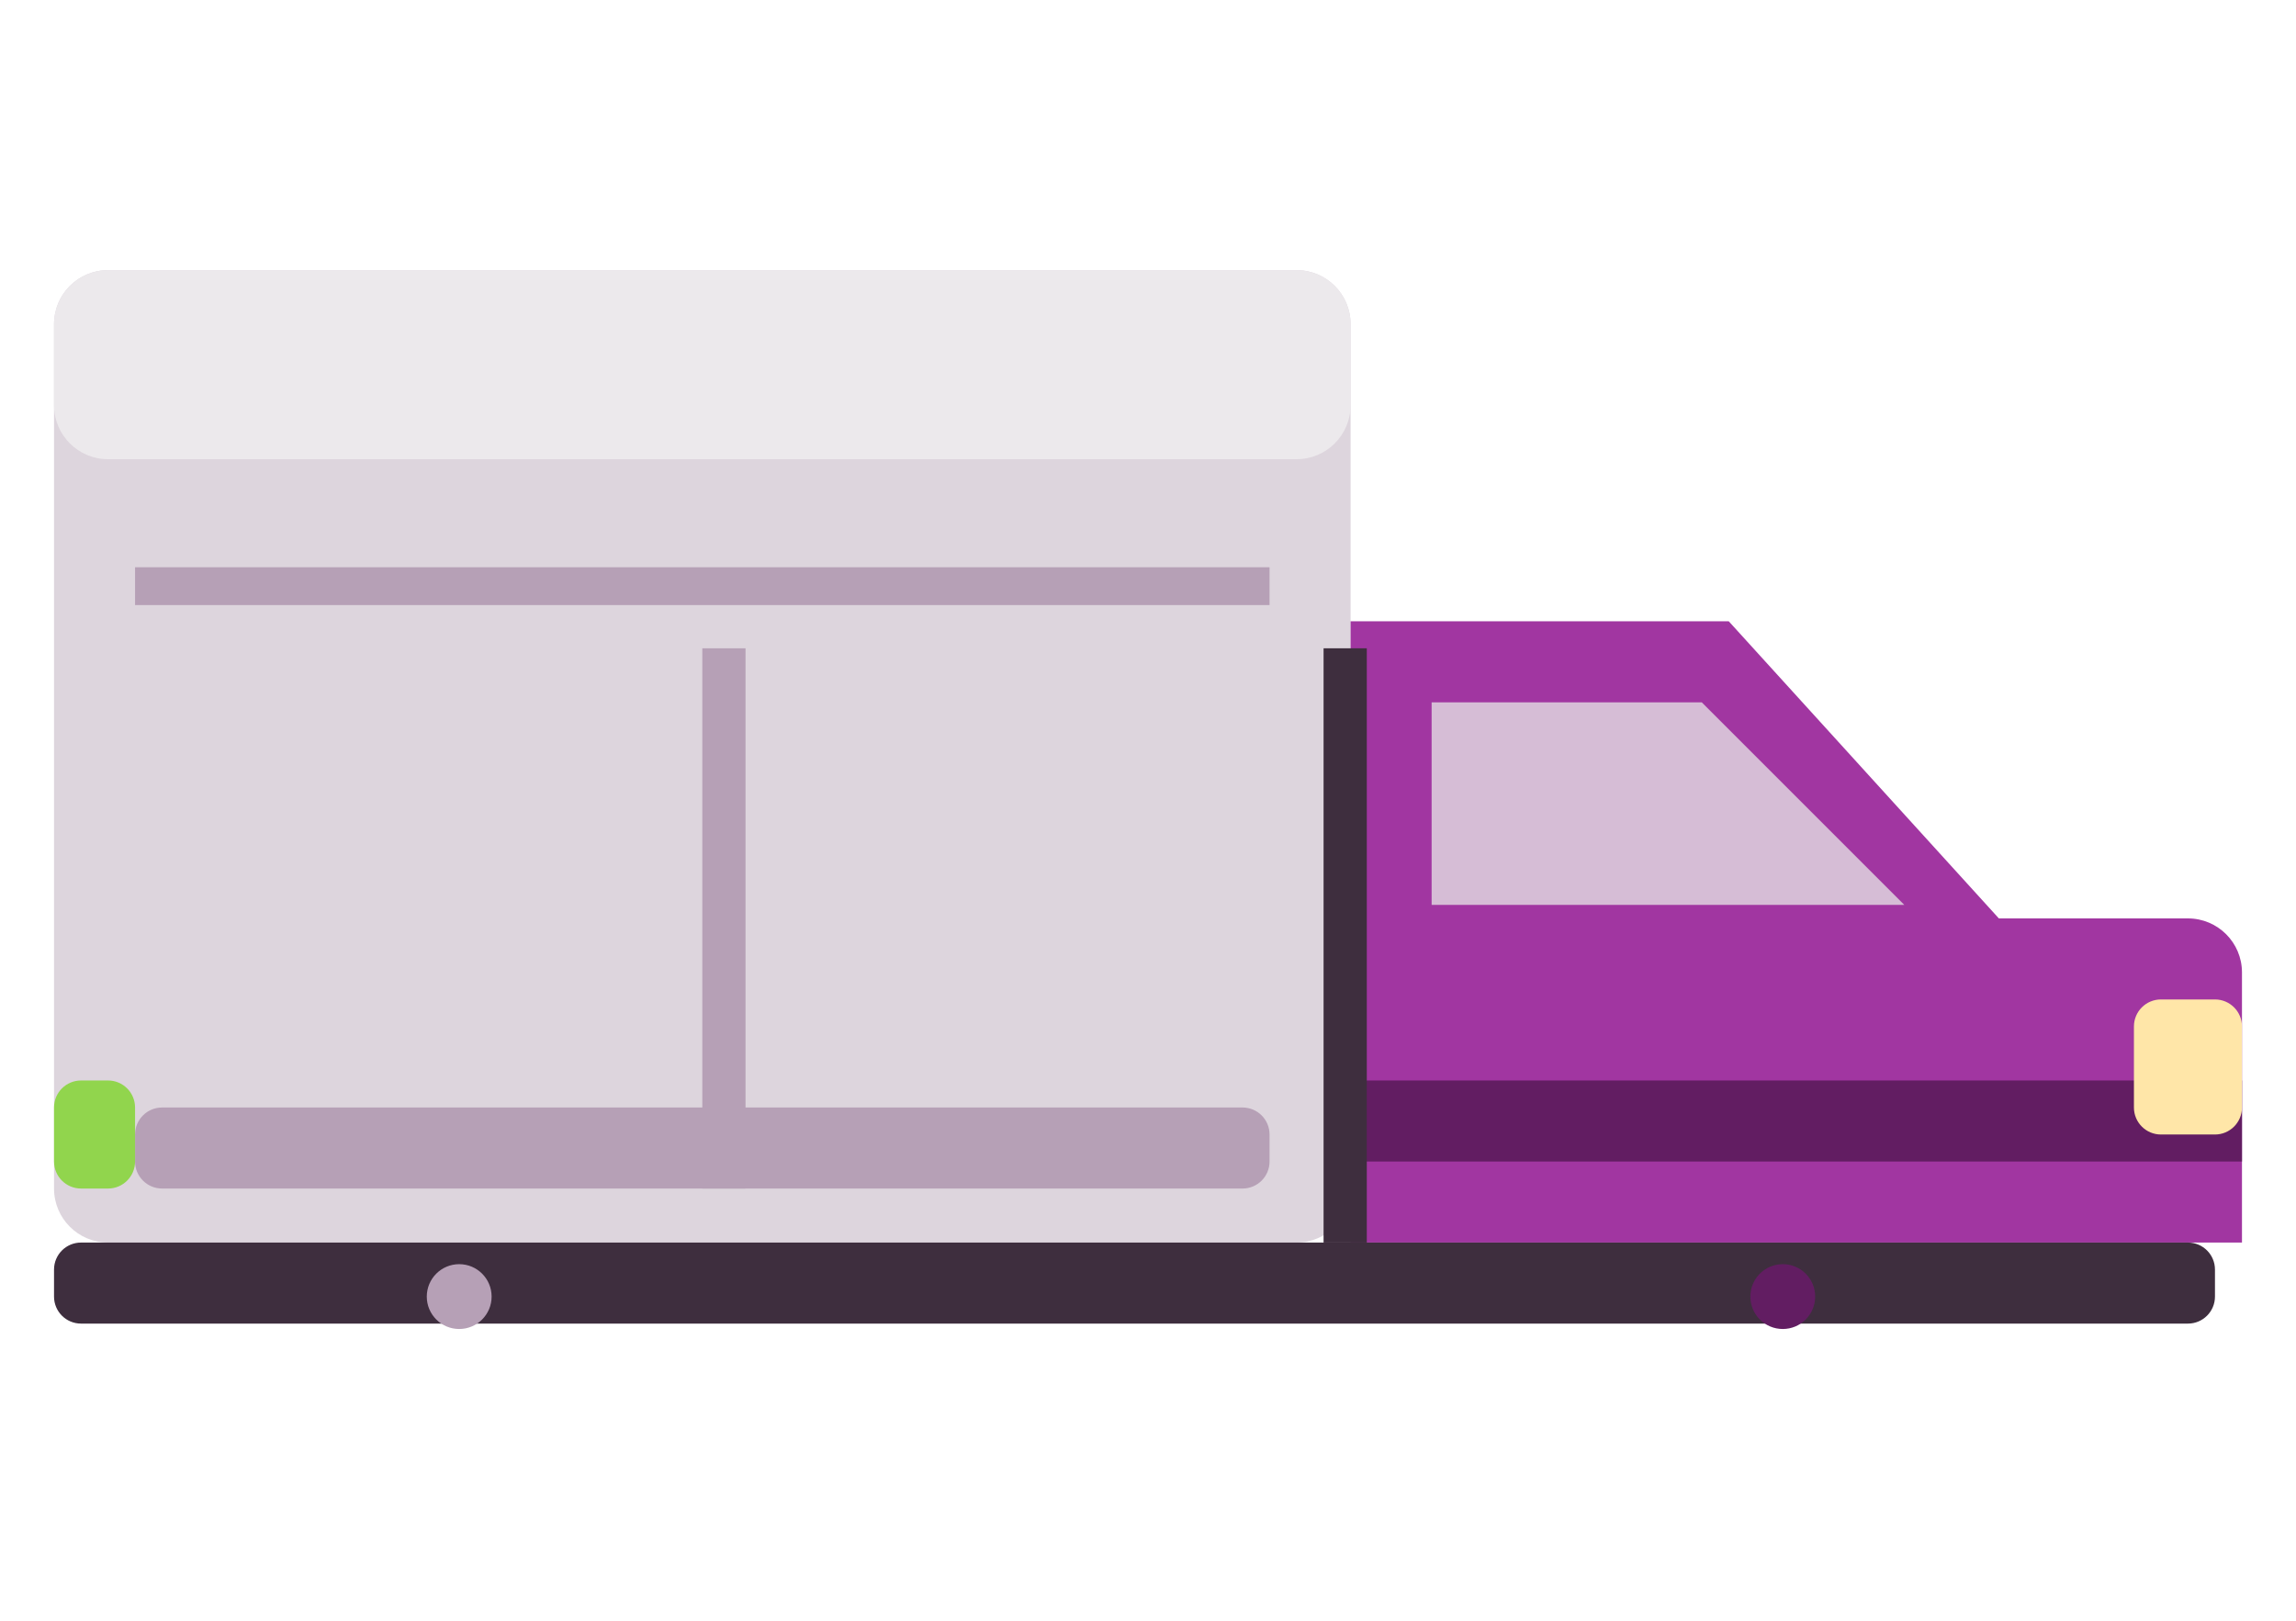
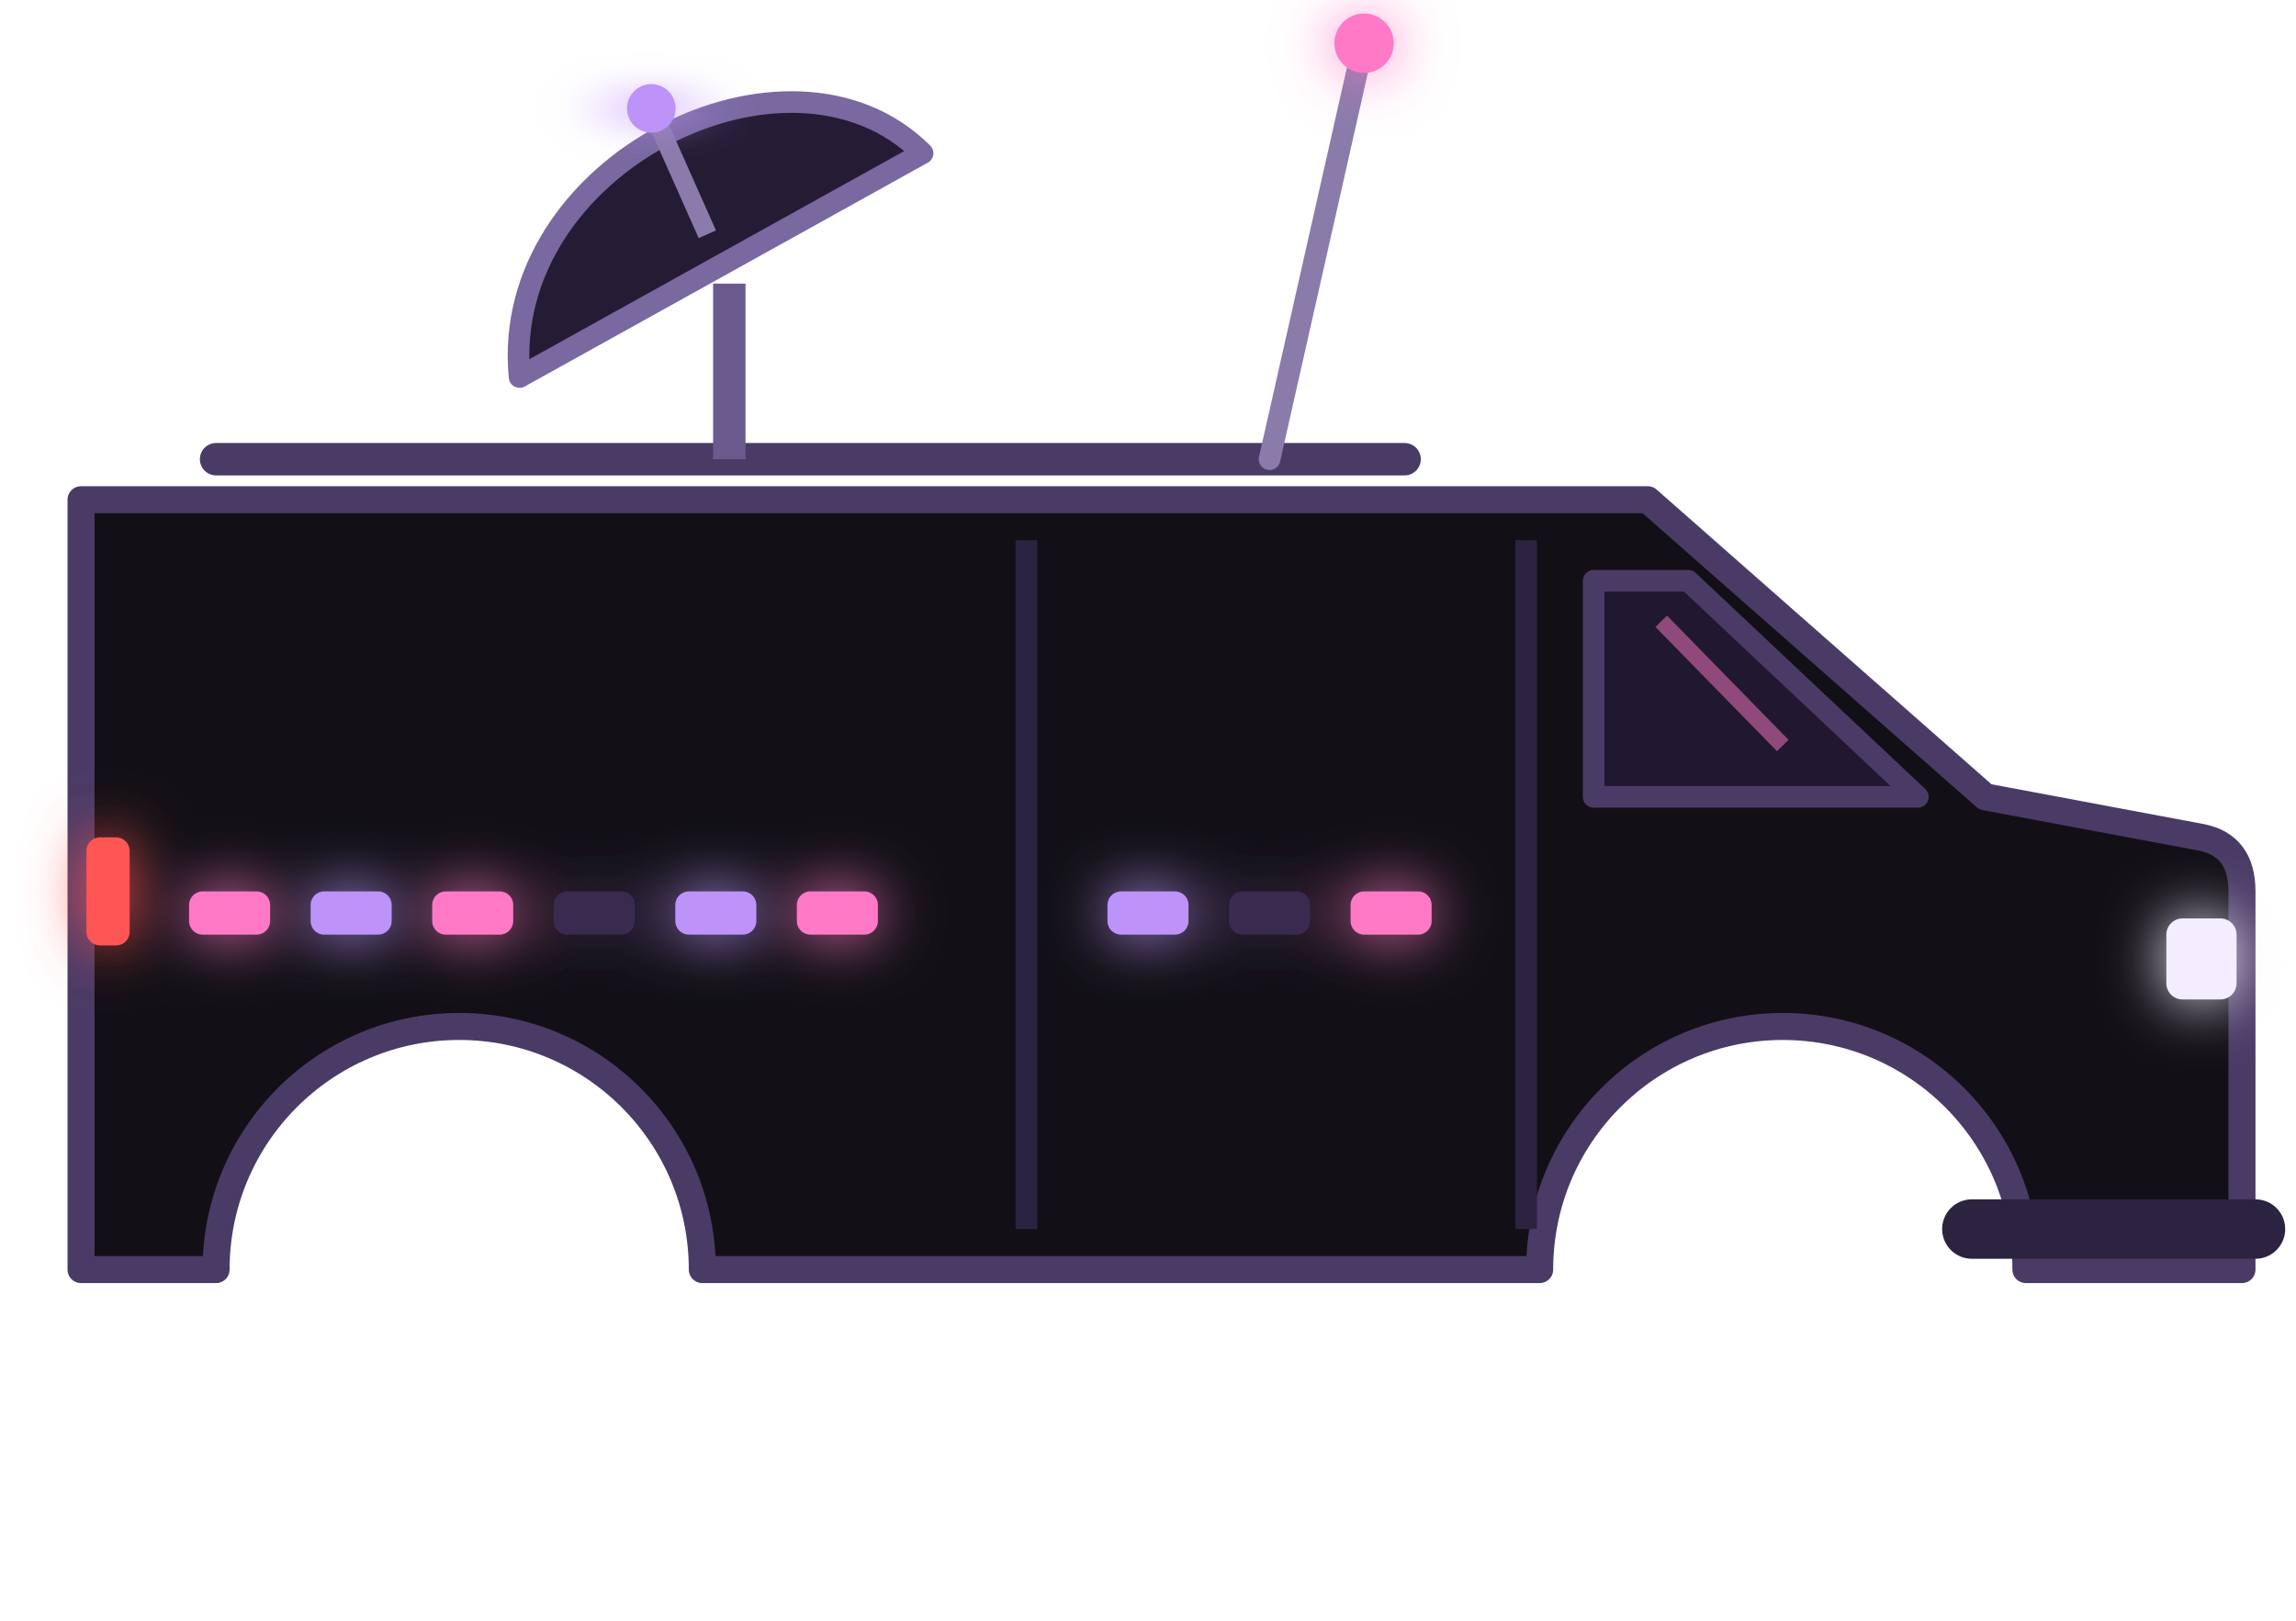
- <svg xmlns="http://www.w3.org/2000/svg" width="85" height="60" viewBox="0 0 85 60" role="img" aria-label="Delivery truck">
-   <rect x="2" y="10" width="48" height="36" rx="2" fill="#ddd5dd" />
-   <rect x="2" y="10" width="48" height="7" rx="2" fill="#ece9ec" />
-   <rect x="5" y="21" width="42" height="1.4" fill="#b6a0b6" />
-   <rect x="26" y="24" width="1.6" height="20" fill="#b6a0b6" />
-   <rect x="5" y="41" width="42" height="3" rx="1" fill="#b6a0b6" />
-   <path d="M50 23 h14 l10 11 h7 a2 2 0 0 1 2 2 v10 H50 Z" fill="#a136a1" />
-   <path d="M53 26 h10 l7.5 7.5 H53 Z" fill="#d6bdd6" />
-   <rect x="50" y="40" width="33" height="3" fill="#621d62" />
-   <rect x="49" y="24" width="1.6" height="22" fill="#3e2e3e" />
-   <rect x="2" y="46" width="80" height="3" rx="1" fill="#3e2e3e" />
-   <rect x="79" y="37" width="4" height="5" rx="1" fill="#ffe6a8" />
-   <rect x="2" y="40" width="3" height="4" rx="1" fill="#91d54d" />
-   <circle cx="17" cy="48" r="1.2" fill="#b6a0b6" />
-   <circle cx="66" cy="48" r="1.2" fill="#621d62" />
+ <svg xmlns="http://www.w3.org/2000/svg" width="85" height="60" viewBox="0 0 85 60" role="img" aria-label="Surveillance van">
+   <defs>
+     <filter id="lit" x="-50%" y="-200%" width="200%" height="500%">
+       <feGaussianBlur stdDeviation="1.1" result="b" />
+       <feMerge>
+         <feMergeNode in="b" />
+         <feMergeNode in="SourceGraphic" />
+       </feMerge>
+     </filter>
+   </defs>
+   <path d="M3 18.5 L61 18.5 L73.5 29.5 L81.5 31 Q83 31.3 83 33 L83 47 L75 47 A9 9 0 0 0 57 47 L26 47 A9 9 0 0 0 8 47 L3 47 Z" fill="#121016" stroke="#4a3b66" stroke-width="1" stroke-linejoin="round" />
+   <path d="M59 21.5 L62.5 21.5 L71 29.5 L59 29.5 Z" fill="#1f1830" stroke="#4a3b66" stroke-width="0.8" stroke-linejoin="round" />
+   <path d="M61.5 23 L66 27.6" stroke="#ff79c6" stroke-width="0.6" opacity="0.5" />
+   <path d="M56.5 20 L56.5 45.5 M38 20 L38 45.5" stroke="#2c2340" stroke-width="0.8" />
+   <path d="M73 45.5 L83.5 45.5" stroke="#2c2340" stroke-width="2.2" stroke-linecap="round" />
+   <path d="M8 17 L52 17" stroke="#4a3b66" stroke-width="1.2" stroke-linecap="round" />
+   <path d="M27 17 L27 10.5" stroke="#6b5a8e" stroke-width="1.2" />
+   <g transform="rotate(-24 27 10.5)">
+     <path d="M18.5 10.5 C 21 3, 33 2.5, 35.5 9 Z" fill="#241c35" stroke="#7a68a0" stroke-width="0.8" stroke-linejoin="round" />
+     <path d="M27 8.5 L27 3.6" stroke="#8a7bab" stroke-width="0.7" />
+     <circle cx="27" cy="3.4" r="0.9" fill="#bd93f9" filter="url(#lit)" />
+   </g>
+   <path d="M47 17 L50.5 1.5" stroke="#8a7bab" stroke-width="0.8" stroke-linecap="round" />
+   <g filter="url(#lit)">
+     <circle cx="50.5" cy="1.6" r="1.1" fill="#ff79c6" />
+     <rect x="7" y="33" width="3" height="1.6" rx="0.5" fill="#ff79c6" />
+     <rect x="11.5" y="33" width="3" height="1.6" rx="0.5" fill="#bd93f9" />
+     <rect x="16" y="33" width="3" height="1.6" rx="0.5" fill="#ff79c6" />
+     <rect x="20.5" y="33" width="3" height="1.6" rx="0.5" fill="#3a2c50" />
+     <rect x="25" y="33" width="3" height="1.6" rx="0.5" fill="#bd93f9" />
+     <rect x="29.5" y="33" width="3" height="1.6" rx="0.5" fill="#ff79c6" />
+     <rect x="41" y="33" width="3" height="1.6" rx="0.5" fill="#bd93f9" />
+     <rect x="45.5" y="33" width="3" height="1.6" rx="0.5" fill="#3a2c50" />
+     <rect x="50" y="33" width="3" height="1.6" rx="0.5" fill="#ff79c6" />
+     <rect x="80.2" y="34" width="2.6" height="3" rx="0.6" fill="#f4ecff" />
+     <rect x="3.2" y="31" width="1.6" height="4" rx="0.5" fill="#ff5555" />
+   </g>
</svg>
